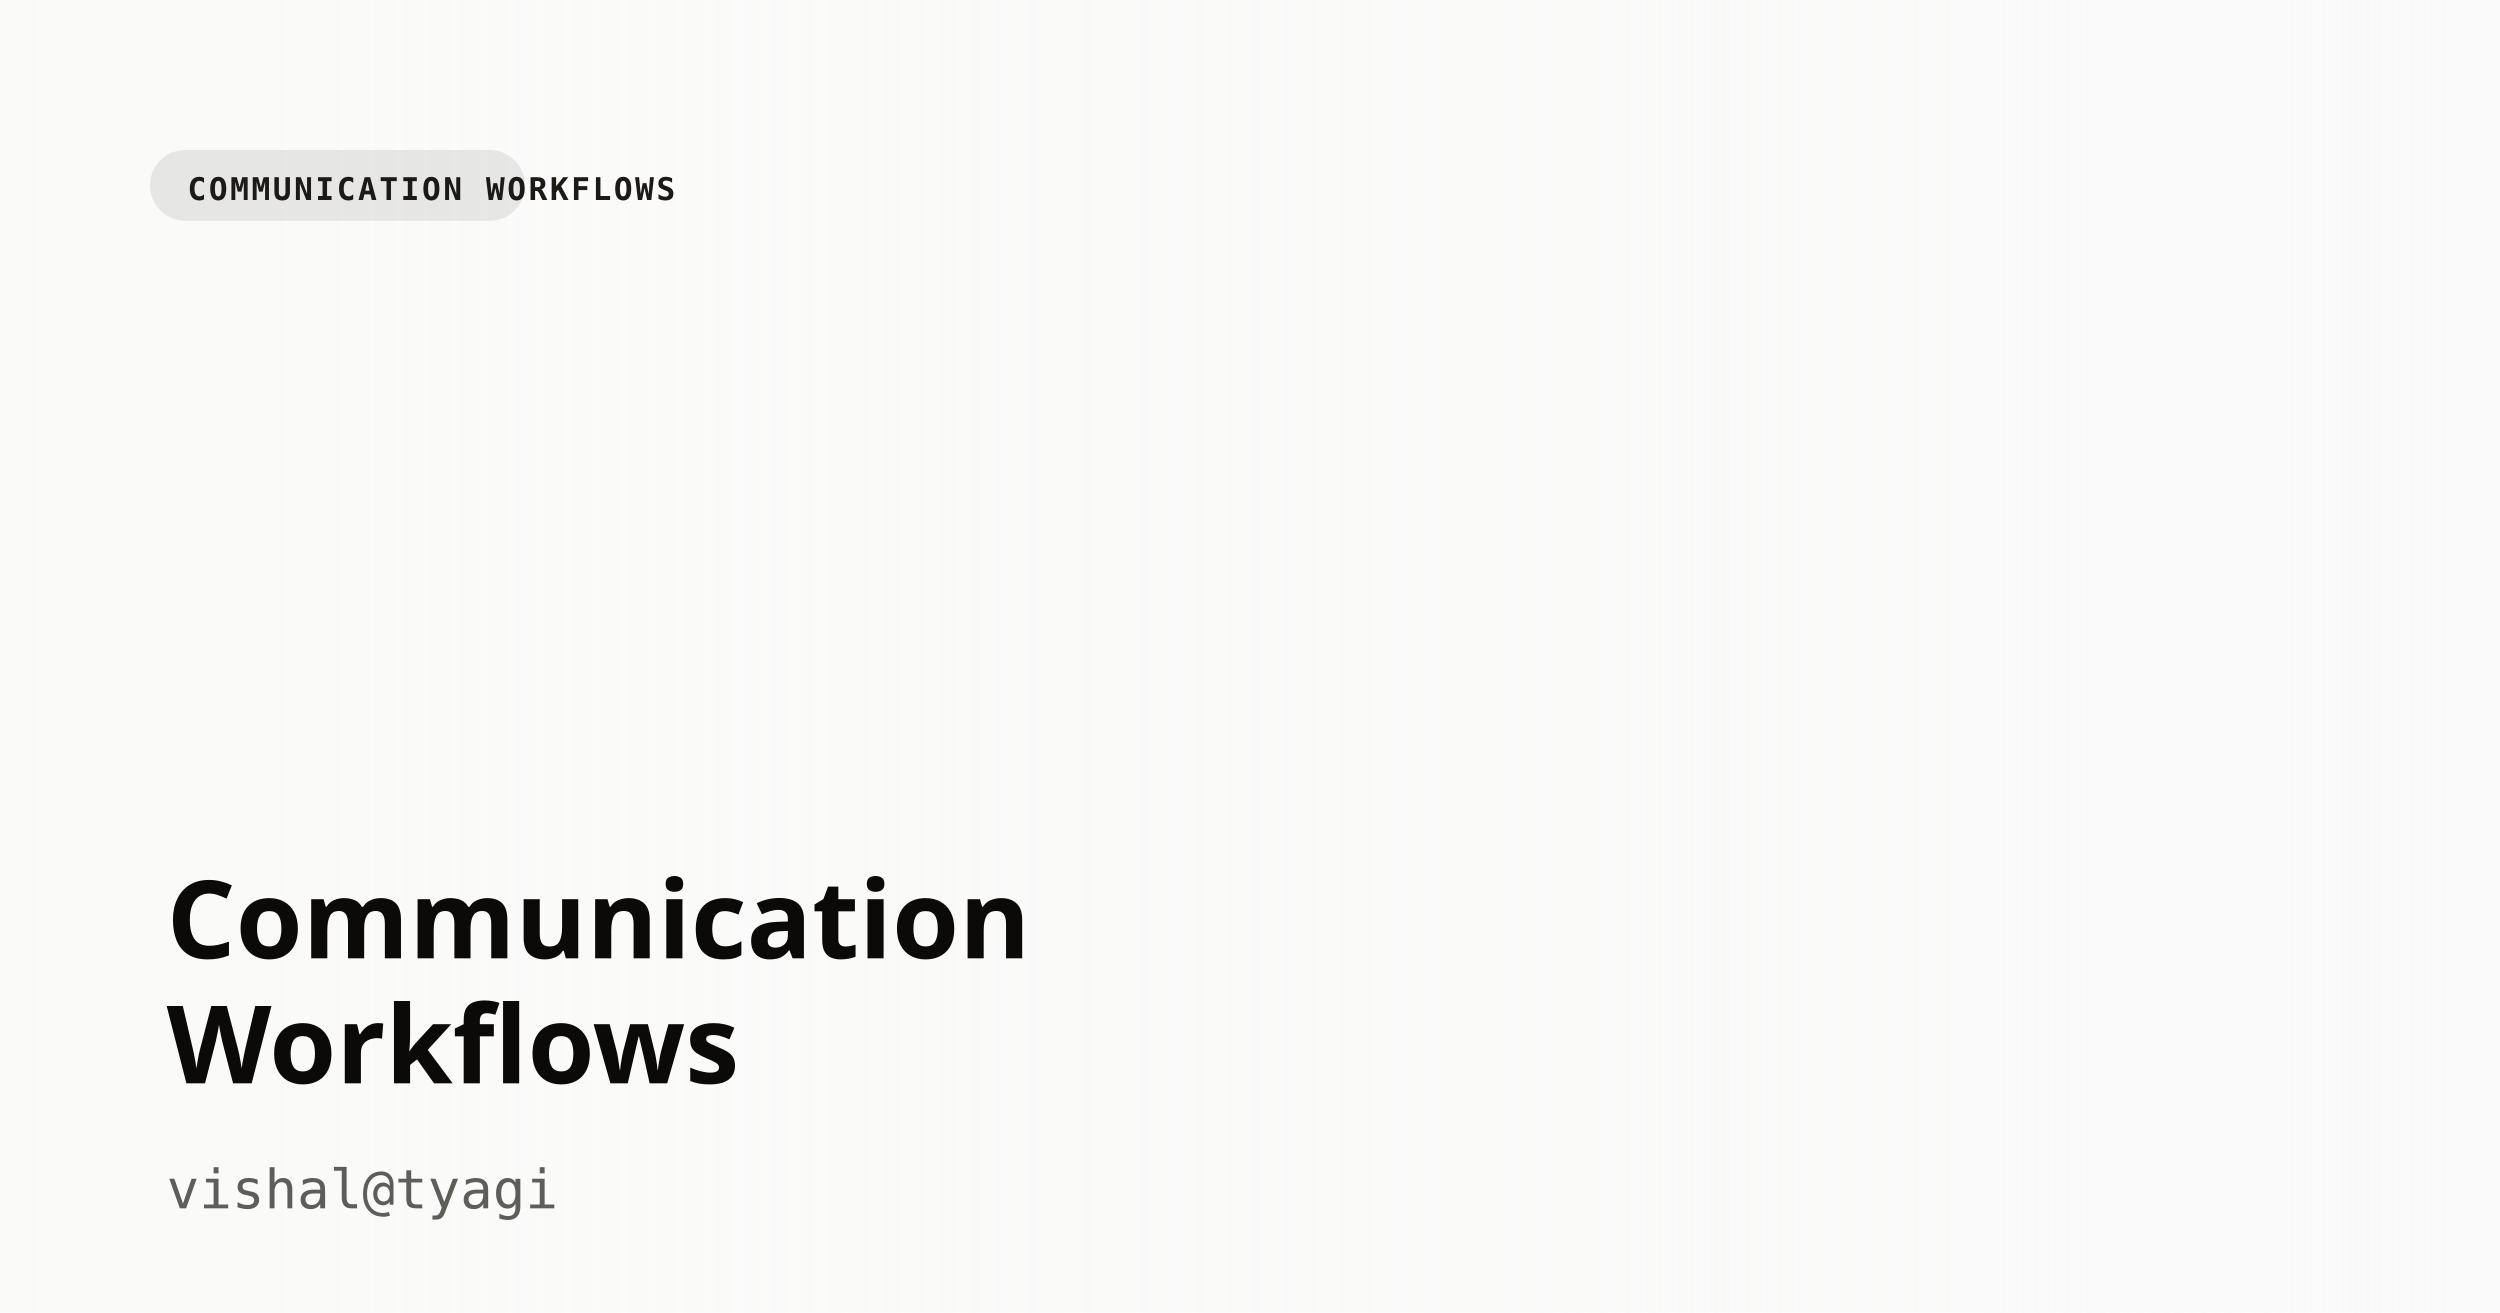
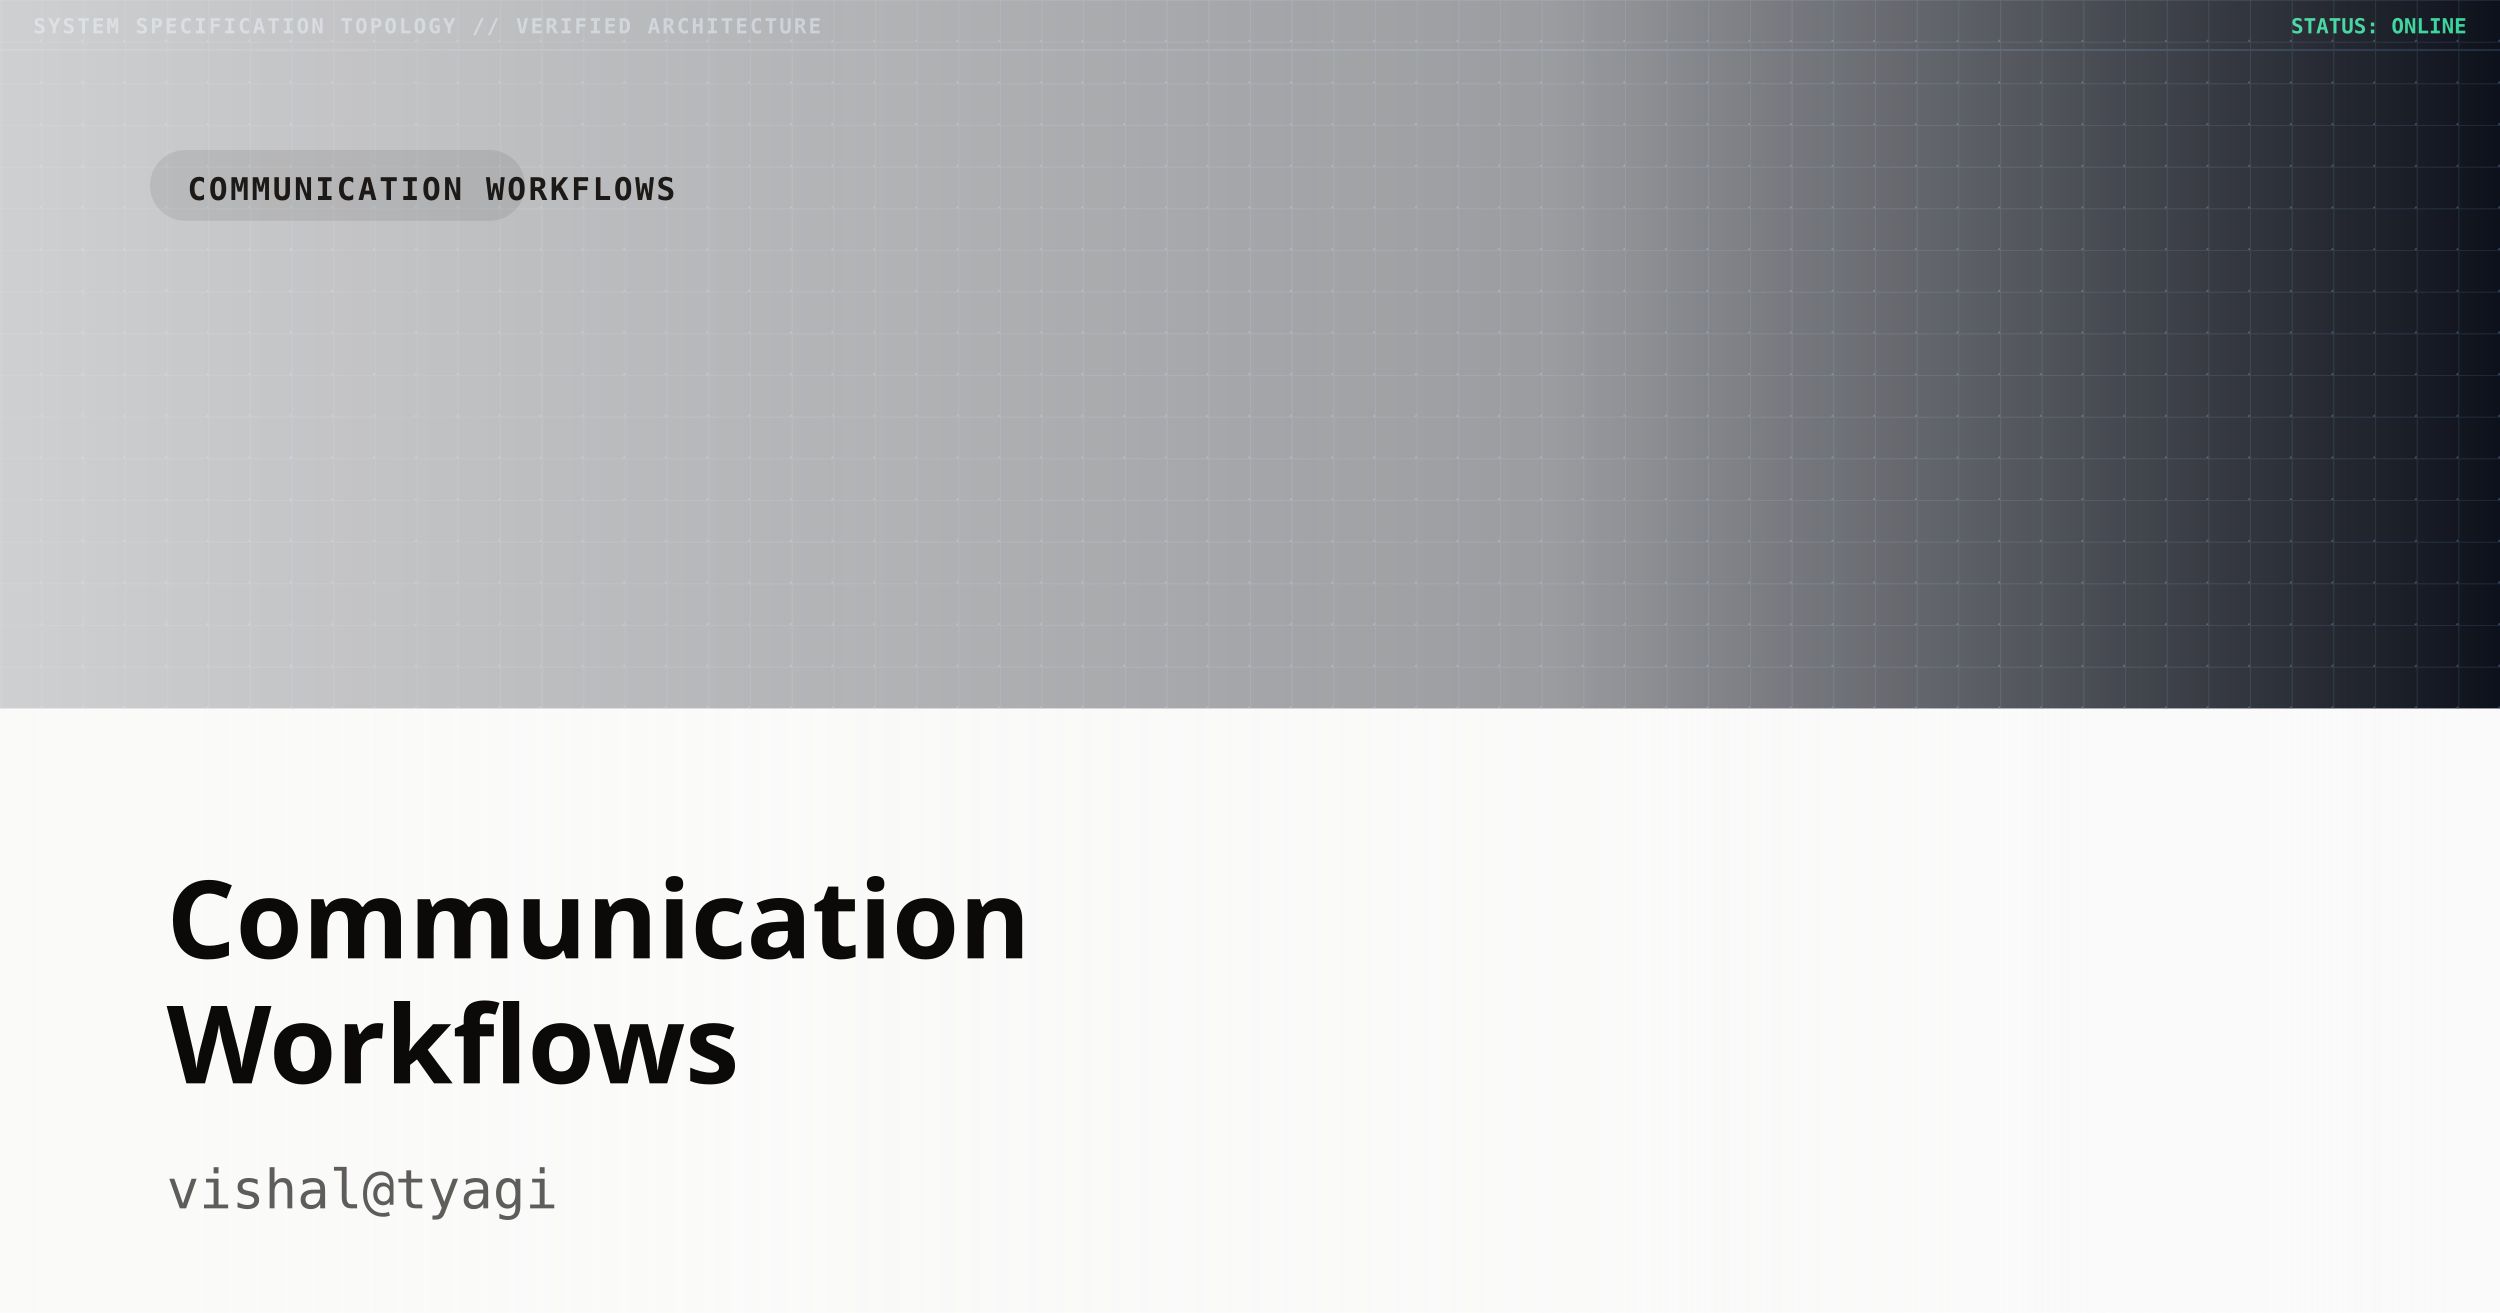
<svg xmlns="http://www.w3.org/2000/svg" width="1200" height="630" viewBox="0 0 1200 630">
  <defs>
+     <pattern id="communication-workflows-grid" width="20" height="20" patternUnits="userSpaceOnUse">
+       <path d="M 20 0 L 0 0 0 20" fill="none" stroke="#1E293B" stroke-width="0.75" />
+       <circle cx="20" cy="20" r="1" fill="#334155" />
+     </pattern>
    <linearGradient id="communication-workflows-scrim" x1="0" y1="0" x2="1" y2="0">
      <stop offset="0%" stop-color="#fafaf9" stop-opacity="0.82" />
      <stop offset="62%" stop-color="#fafaf9" stop-opacity="0.6" />
      <stop offset="100%" stop-color="#fafaf9" stop-opacity="0" />
    </linearGradient>
  </defs>
  <rect width="1200" height="630" fill="#fafafa" />
-   <rect width="1200" height="340" fill="#fafafa" />
+   <rect width="1200" height="340" fill="#0B0F19" />
+   <rect width="1200" height="340" fill="url(#communication-workflows-grid)" />
+   <line x1="0" y1="24" x2="1200" y2="24" stroke="#1E293B" stroke-width="1" />
+   <text x="16" y="16" font-family="monospace" font-size="10" font-weight="600" fill="#64748B" letter-spacing="1">SYSTEM SPECIFICATION TOPOLOGY // VERIFIED ARCHITECTURE</text>
+   <text x="1184" y="16" text-anchor="end" font-family="monospace" font-size="10" font-weight="600" fill="#34D399">STATUS: ONLINE</text>
  <rect width="1200" height="630" fill="url(#communication-workflows-scrim)" />
  <rect x="72" y="72" width="180" height="34" rx="17" fill="#0c0a09" fill-opacity="0.08" />
  <text x="90" y="96" font-family="monospace" font-size="15" font-weight="600" letter-spacing="0.08em" fill="#1c1917">COMMUNICATION WORKFLOWS</text>
  <text font-family="sans-serif" font-size="52" font-weight="700" fill="#0c0a09">
    <tspan x="80" y="460">Communication</tspan>
    <tspan x="80" y="520">Workflows</tspan>
  </text>
  <text x="80" y="580" font-family="monospace" font-size="26" fill="#1c1917" opacity="0.7">vishal@tyagi</text>
</svg>
